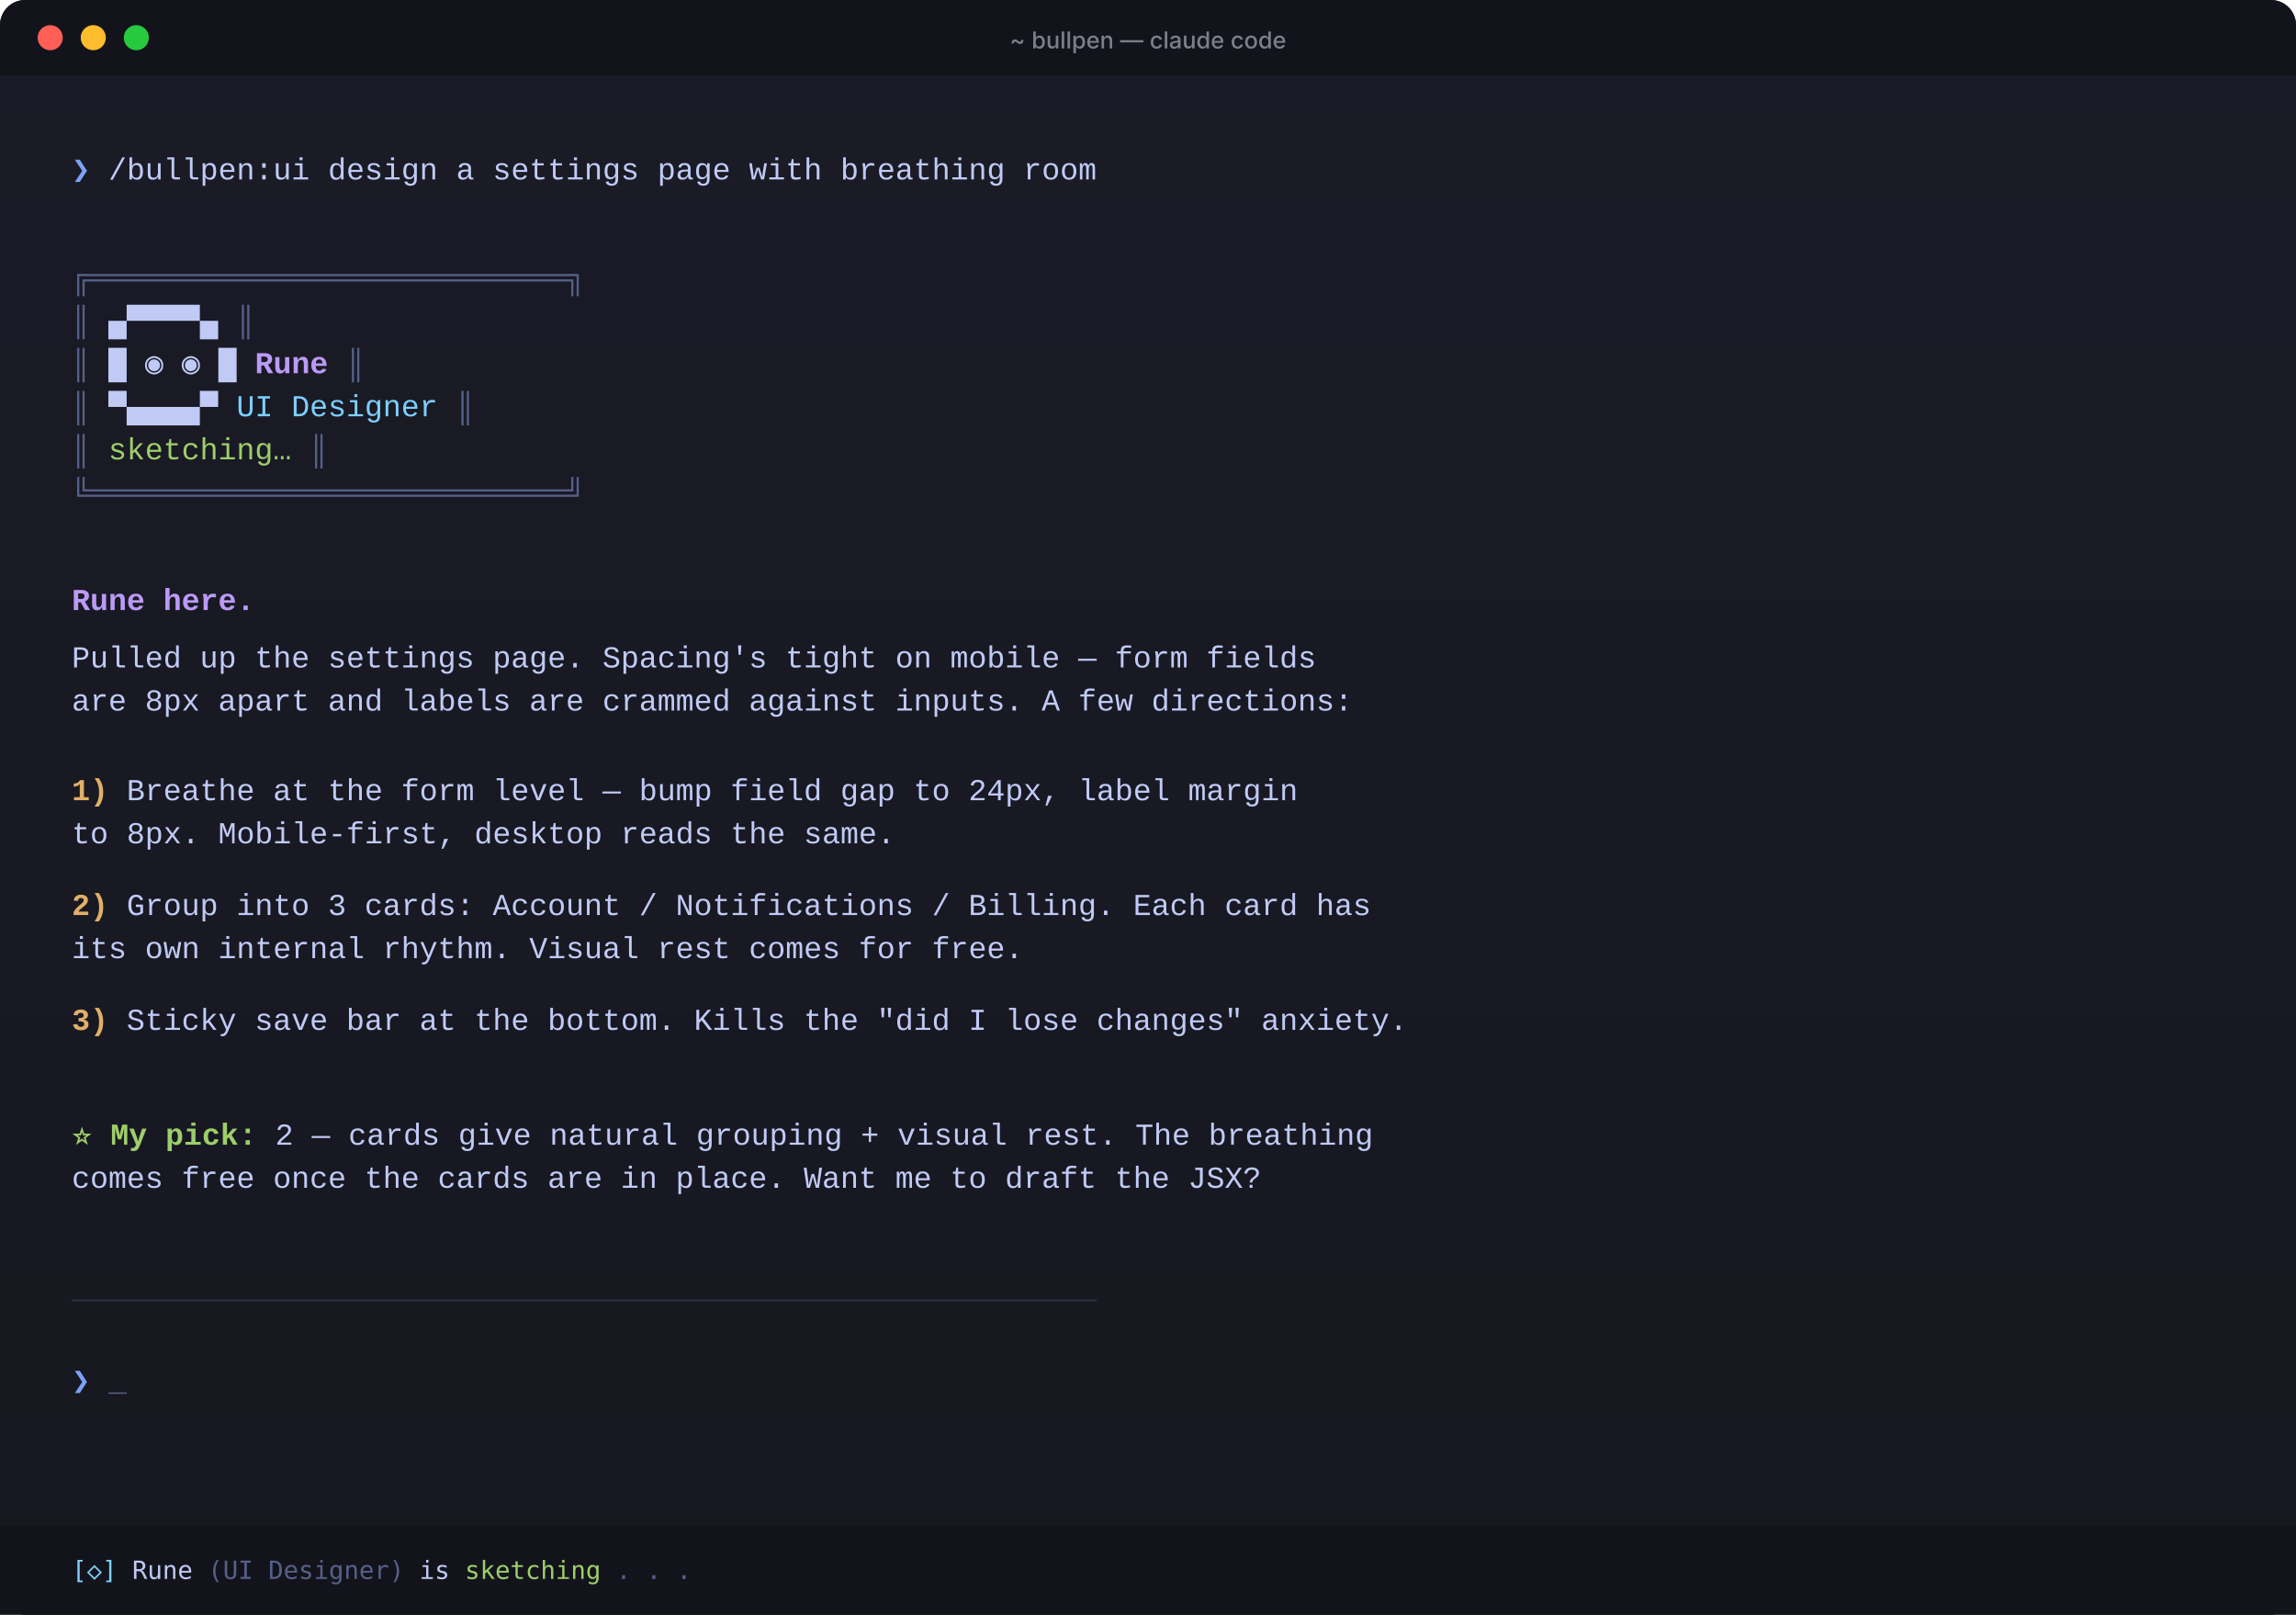
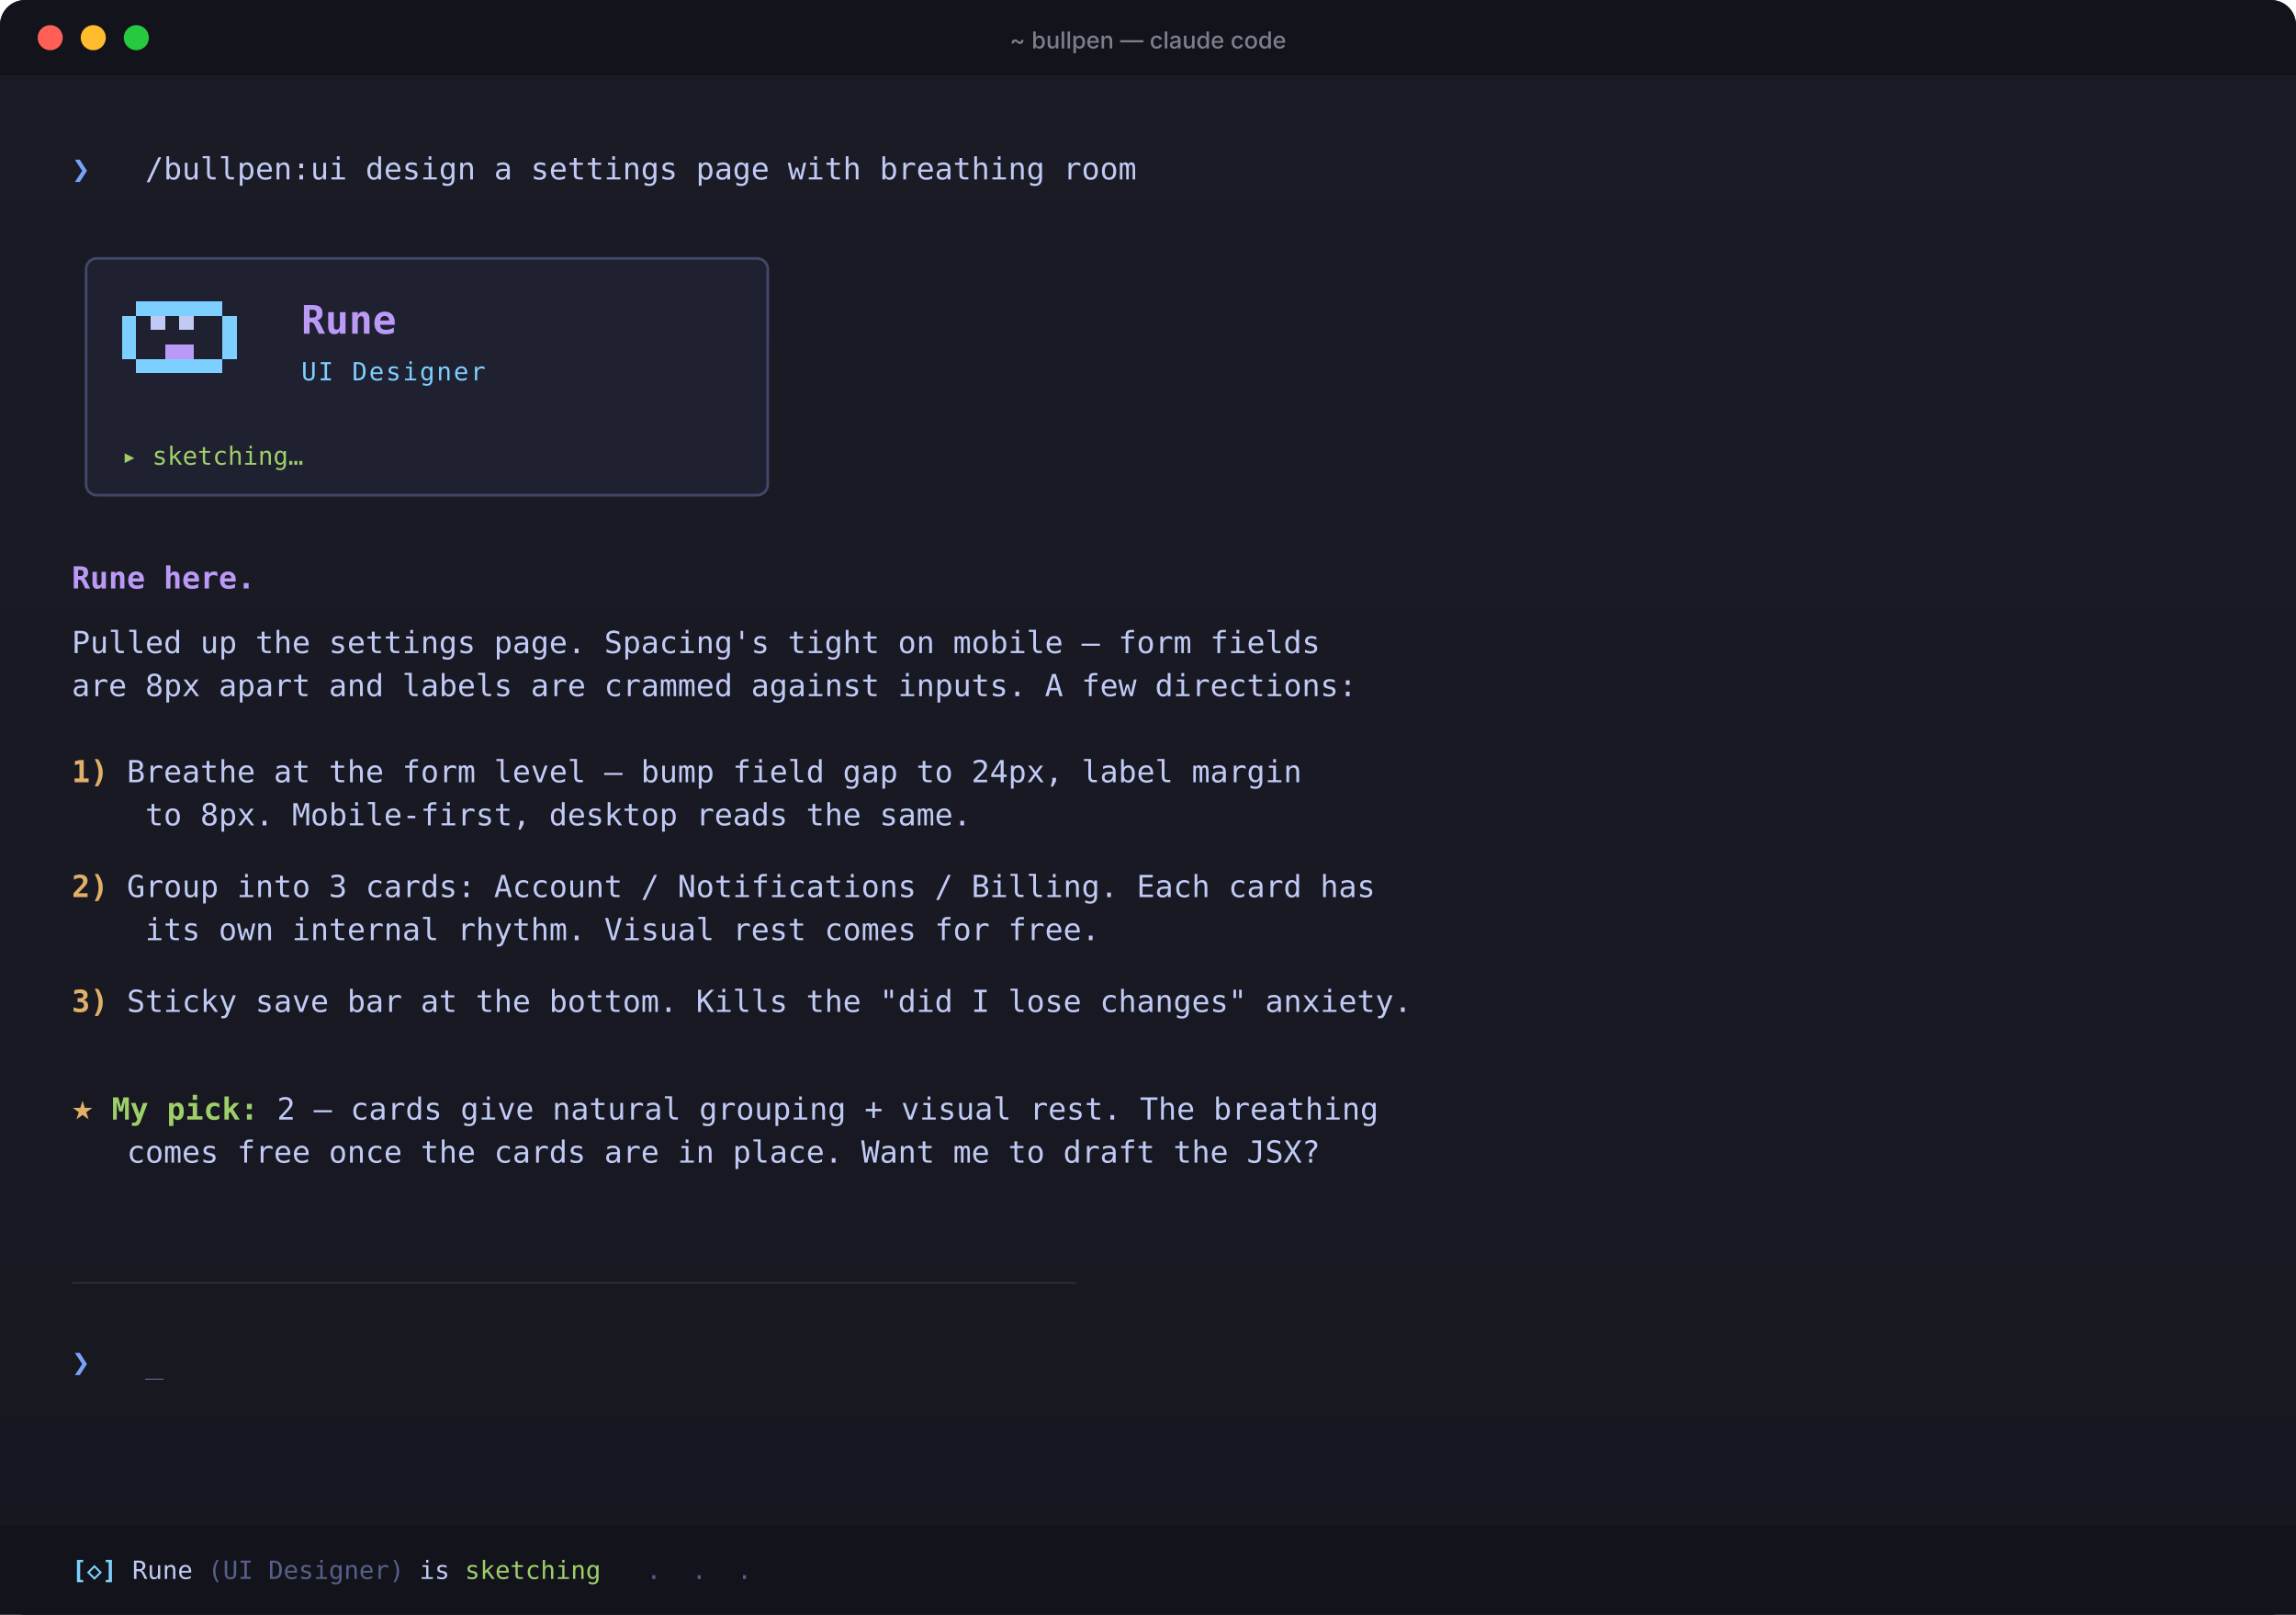
<svg xmlns="http://www.w3.org/2000/svg" viewBox="0 0 1280 900" role="img" aria-label="bullpen terminal screenshot">
  <defs>
    <linearGradient id="bg" x1="0" y1="0" x2="0" y2="1">
      <stop offset="0%" stop-color="#1a1b26" />
      <stop offset="100%" stop-color="#16171f" />
    </linearGradient>
  </defs>
  <rect width="1280" height="900" rx="14" fill="url(#bg)" />
  <rect width="1280" height="42" rx="14" fill="#13141b" />
  <rect y="28" width="1280" height="14" fill="#13141b" />
  <circle cx="28" cy="21" r="7" fill="#ff5f56" />
  <circle cx="52" cy="21" r="7" fill="#ffbd2e" />
  <circle cx="76" cy="21" r="7" fill="#27c93f" />
  <text x="640" y="27" text-anchor="middle" font-family="-apple-system, system-ui, 'Segoe UI', sans-serif" font-size="13" fill="#7d7e8c" font-weight="500">~ bullpen — claude code</text>
-   <g font-family="ui-monospace, SFMono-Regular, 'SF Mono', Menlo, Monaco, Consolas, 'Liberation Mono', 'Courier New', monospace" font-size="17">
+   <g font-family="ui-monospace, SFMono-Regular, 'SF Mono', Menlo, Monaco, Consolas, monospace" font-size="17">
    <text x="40" y="100">
-       <tspan fill="#7aa2f7" font-weight="600">❯</tspan>
-       <tspan fill="#c0caf5"> /bullpen:ui design a settings page with breathing room</tspan>
+       <tspan fill="#7aa2f7" font-weight="700">❯</tspan>
+       <tspan fill="#c0caf5" xml:space="preserve">  /bullpen:ui design a settings page with breathing room</tspan>
    </text>
-     <text x="40" y="160" fill="#565f89">   ╔══════════════════════════╗</text>
-     <text x="40" y="184" fill="#565f89">   ║   <tspan fill="#c0caf5">▄▀▀▀▀▄</tspan>                 ║</text>
-     <text x="40" y="208" fill="#565f89">   ║   <tspan fill="#c0caf5">█ ◉ ◉ █</tspan>
-       <tspan fill="#bb9af7" font-weight="600">Rune</tspan>         ║</text>
-     <text x="40" y="232" fill="#565f89">   ║   <tspan fill="#c0caf5">▀▄▄▄▄▀</tspan>
-       <tspan fill="#7dcfff">UI Designer</tspan>   ║</text>
-     <text x="40" y="256" fill="#565f89">   ║   <tspan fill="#9ece6a">sketching…</tspan>             ║</text>
-     <text x="40" y="280" fill="#565f89">   ╚══════════════════════════╝</text>
-     <text x="40" y="340" fill="#bb9af7" font-weight="600">Rune here.</text>
-     <text x="40" y="372" fill="#c0caf5">Pulled up the settings page. Spacing's tight on mobile — form fields</text>
-     <text x="40" y="396" fill="#c0caf5">are 8px apart and labels are crammed against inputs. A few directions:</text>
-     <text x="40" y="446">
-       <tspan fill="#e0af68" font-weight="600">1)</tspan>
-       <tspan fill="#c0caf5">Breathe at the form level — bump field gap to 24px, label margin</tspan>
+   </g>
+   <g transform="translate(48, 144)">
+     <rect width="380" height="132" rx="6" fill="#1f2030" stroke="#414868" stroke-width="1.5" />
+     <g transform="translate(20, 24)" shape-rendering="crispEdges">
+       <rect x="8" y="0" width="8" height="8" fill="#7dcfff" />
+       <rect x="16" y="0" width="8" height="8" fill="#7dcfff" />
+       <rect x="24" y="0" width="8" height="8" fill="#7dcfff" />
+       <rect x="32" y="0" width="8" height="8" fill="#7dcfff" />
+       <rect x="40" y="0" width="8" height="8" fill="#7dcfff" />
+       <rect x="48" y="0" width="8" height="8" fill="#7dcfff" />
+       <rect x="0" y="8" width="8" height="8" fill="#7dcfff" />
+       <rect x="8" y="8" width="8" height="8" fill="#1f2030" />
+       <rect x="16" y="8" width="8" height="8" fill="#c0caf5" />
+       <rect x="24" y="8" width="8" height="8" fill="#1f2030" />
+       <rect x="32" y="8" width="8" height="8" fill="#c0caf5" />
+       <rect x="40" y="8" width="8" height="8" fill="#1f2030" />
+       <rect x="48" y="8" width="8" height="8" fill="#1f2030" />
+       <rect x="56" y="8" width="8" height="8" fill="#7dcfff" />
+       <rect x="0" y="16" width="8" height="8" fill="#7dcfff" />
+       <rect x="8" y="16" width="8" height="8" fill="#1f2030" />
+       <rect x="16" y="16" width="8" height="8" fill="#1f2030" />
+       <rect x="24" y="16" width="8" height="8" fill="#1f2030" />
+       <rect x="32" y="16" width="8" height="8" fill="#1f2030" />
+       <rect x="40" y="16" width="8" height="8" fill="#1f2030" />
+       <rect x="48" y="16" width="8" height="8" fill="#1f2030" />
+       <rect x="56" y="16" width="8" height="8" fill="#7dcfff" />
+       <rect x="0" y="24" width="8" height="8" fill="#7dcfff" />
+       <rect x="8" y="24" width="8" height="8" fill="#1f2030" />
+       <rect x="16" y="24" width="8" height="8" fill="#1f2030" />
+       <rect x="24" y="24" width="8" height="8" fill="#bb9af7" />
+       <rect x="32" y="24" width="8" height="8" fill="#bb9af7" />
+       <rect x="40" y="24" width="8" height="8" fill="#1f2030" />
+       <rect x="48" y="24" width="8" height="8" fill="#1f2030" />
+       <rect x="56" y="24" width="8" height="8" fill="#7dcfff" />
+       <rect x="8" y="32" width="8" height="8" fill="#7dcfff" />
+       <rect x="16" y="32" width="8" height="8" fill="#7dcfff" />
+       <rect x="24" y="32" width="8" height="8" fill="#7dcfff" />
+       <rect x="32" y="32" width="8" height="8" fill="#7dcfff" />
+       <rect x="40" y="32" width="8" height="8" fill="#7dcfff" />
+       <rect x="48" y="32" width="8" height="8" fill="#7dcfff" />
+     </g>
+     <text x="120" y="42" font-family="ui-monospace, SFMono-Regular, Menlo, Monaco, monospace" font-size="22" font-weight="700" fill="#bb9af7">Rune</text>
+     <text x="120" y="68" font-family="ui-monospace, SFMono-Regular, Menlo, Monaco, monospace" font-size="14" fill="#7dcfff" letter-spacing="1">UI Designer</text>
+     <text x="20" y="115" font-family="ui-monospace, SFMono-Regular, Menlo, Monaco, monospace" font-size="14" fill="#9ece6a">▸ sketching…</text>
+   </g>
+   <g font-family="ui-monospace, SFMono-Regular, 'SF Mono', Menlo, Monaco, Consolas, monospace" font-size="17">
+     <text x="40" y="328" fill="#bb9af7" font-weight="700">Rune here.</text>
+     <text x="40" y="364" fill="#c0caf5">Pulled up the settings page. Spacing's tight on mobile — form fields</text>
+     <text x="40" y="388" fill="#c0caf5">are 8px apart and labels are crammed against inputs. A few directions:</text>
+     <text x="40" y="436">
+       <tspan fill="#e0af68" font-weight="700">1)</tspan>
+       <tspan fill="#c0caf5"> Breathe at the form level — bump field gap to 24px, label margin</tspan>
    </text>
-     <text x="40" y="470" fill="#c0caf5">    to 8px. Mobile-first, desktop reads the same.</text>
-     <text x="40" y="510">
-       <tspan fill="#e0af68" font-weight="600">2)</tspan>
-       <tspan fill="#c0caf5">Group into 3 cards: Account / Notifications / Billing. Each card has</tspan>
+     <text x="40" y="460" fill="#c0caf5" xml:space="preserve">    to 8px. Mobile-first, desktop reads the same.</text>
+     <text x="40" y="500">
+       <tspan fill="#e0af68" font-weight="700">2)</tspan>
+       <tspan fill="#c0caf5"> Group into 3 cards: Account / Notifications / Billing. Each card has</tspan>
    </text>
-     <text x="40" y="534" fill="#c0caf5">    its own internal rhythm. Visual rest comes for free.</text>
-     <text x="40" y="574">
-       <tspan fill="#e0af68" font-weight="600">3)</tspan>
-       <tspan fill="#c0caf5">Sticky save bar at the bottom. Kills the "did I lose changes" anxiety.</tspan>
+     <text x="40" y="524" fill="#c0caf5" xml:space="preserve">    its own internal rhythm. Visual rest comes for free.</text>
+     <text x="40" y="564">
+       <tspan fill="#e0af68" font-weight="700">3)</tspan>
+       <tspan fill="#c0caf5"> Sticky save bar at the bottom. Kills the "did I lose changes" anxiety.</tspan>
    </text>
-     <text x="40" y="638">
-       <tspan fill="#9ece6a" font-weight="600">⭐ My pick:</tspan>
+     <text x="40" y="624">
+       <tspan fill="#e0af68" font-size="20">★</tspan>
+       <tspan fill="#9ece6a" font-weight="700"> My pick:</tspan>
      <tspan fill="#c0caf5"> 2 — cards give natural grouping + visual rest. The breathing</tspan>
    </text>
-     <text x="40" y="662" fill="#c0caf5">   comes free once the cards are in place. Want me to draft the JSX?</text>
-     <text x="40" y="730" fill="#2a2f3e">────────────────────────────────────────────────────────</text>
-     <text x="40" y="775">
-       <tspan fill="#7aa2f7" font-weight="600">❯</tspan>
-       <tspan fill="#565f89"> _</tspan>
+     <text x="40" y="648" fill="#c0caf5" xml:space="preserve">   comes free once the cards are in place. Want me to draft the JSX?</text>
+     <line x1="40" y1="715" x2="600" y2="715" stroke="#2a2f3e" stroke-width="1" />
+     <text x="40" y="765">
+       <tspan fill="#7aa2f7" font-weight="700">❯</tspan>
+       <tspan fill="#565f89" xml:space="preserve">  _</tspan>
    </text>
  </g>
  <rect y="850" width="1280" height="50" fill="#13141b" />
  <text x="40" y="880" font-family="ui-monospace, SFMono-Regular, Menlo, Monaco, monospace" font-size="14">
-     <tspan fill="#7dcfff">[◇]</tspan>
+     <tspan fill="#7dcfff" font-weight="700">[◇]</tspan>
    <tspan fill="#c0caf5"> Rune</tspan>
    <tspan fill="#565f89"> (UI Designer)</tspan>
    <tspan fill="#c0caf5"> is</tspan>
    <tspan fill="#9ece6a"> sketching</tspan>
-     <tspan fill="#565f89"> .  .  .</tspan>
+     <tspan fill="#565f89" xml:space="preserve">  .  .  .</tspan>
  </text>
</svg>
